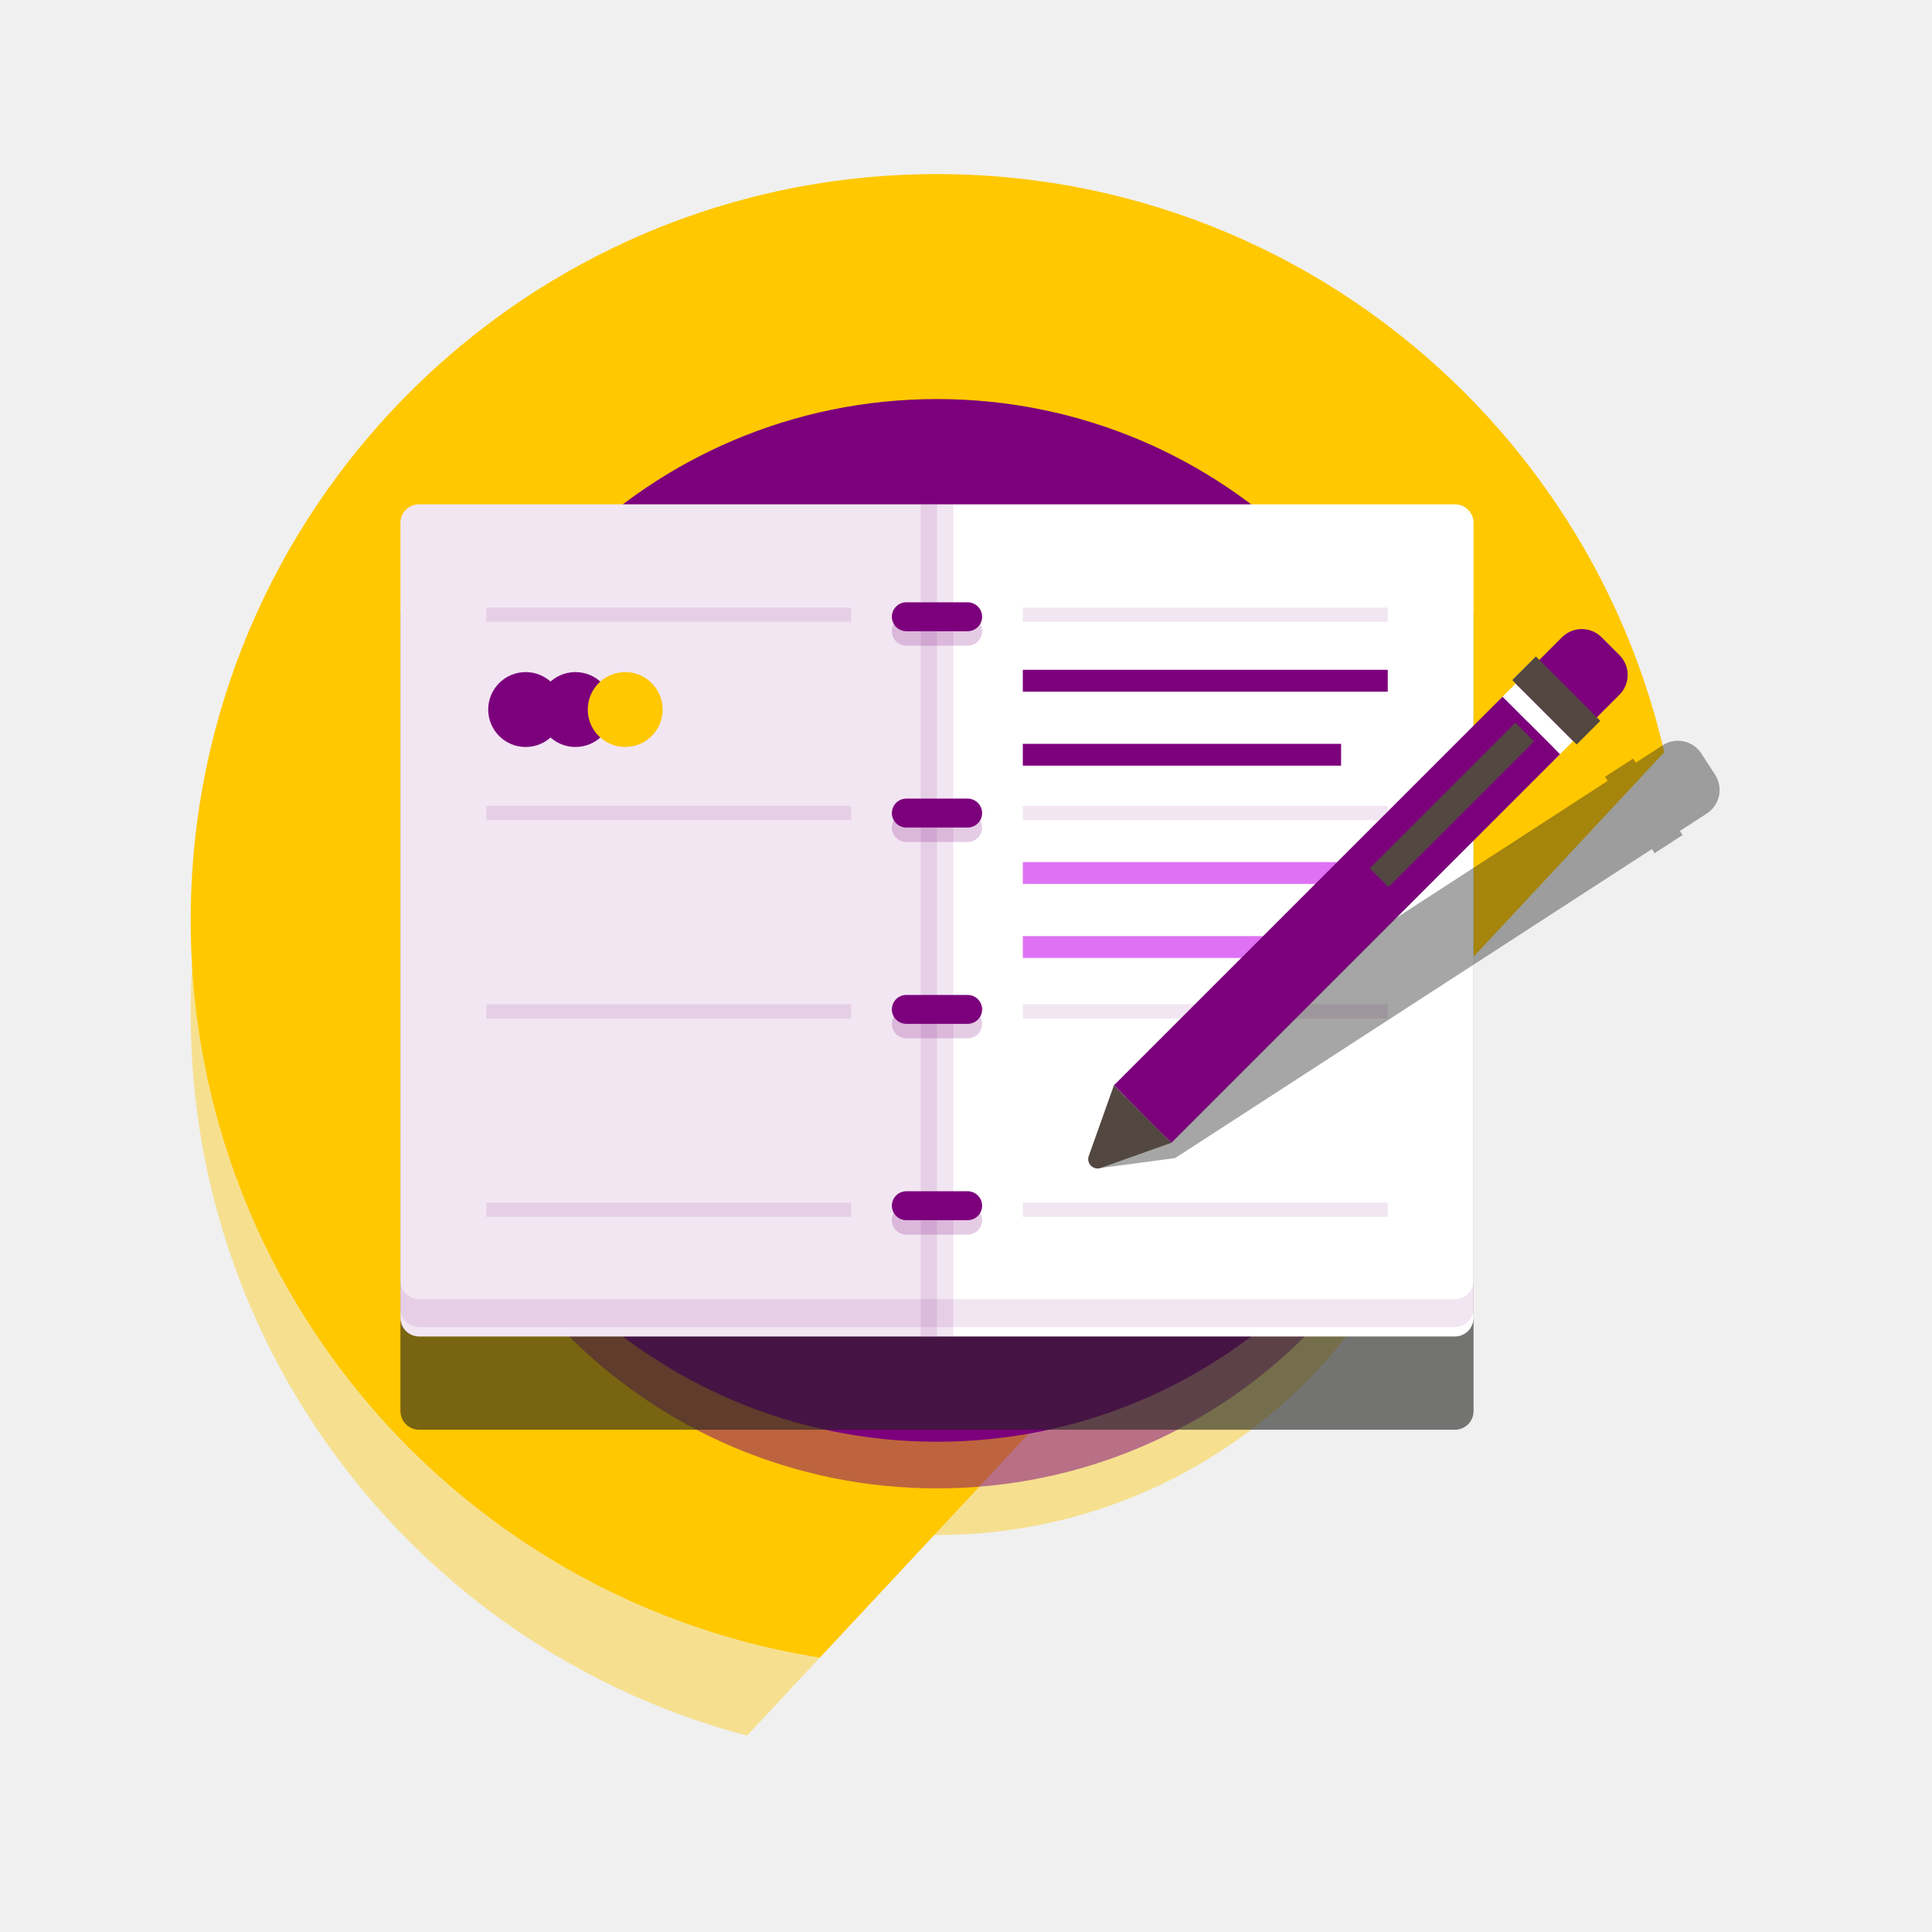
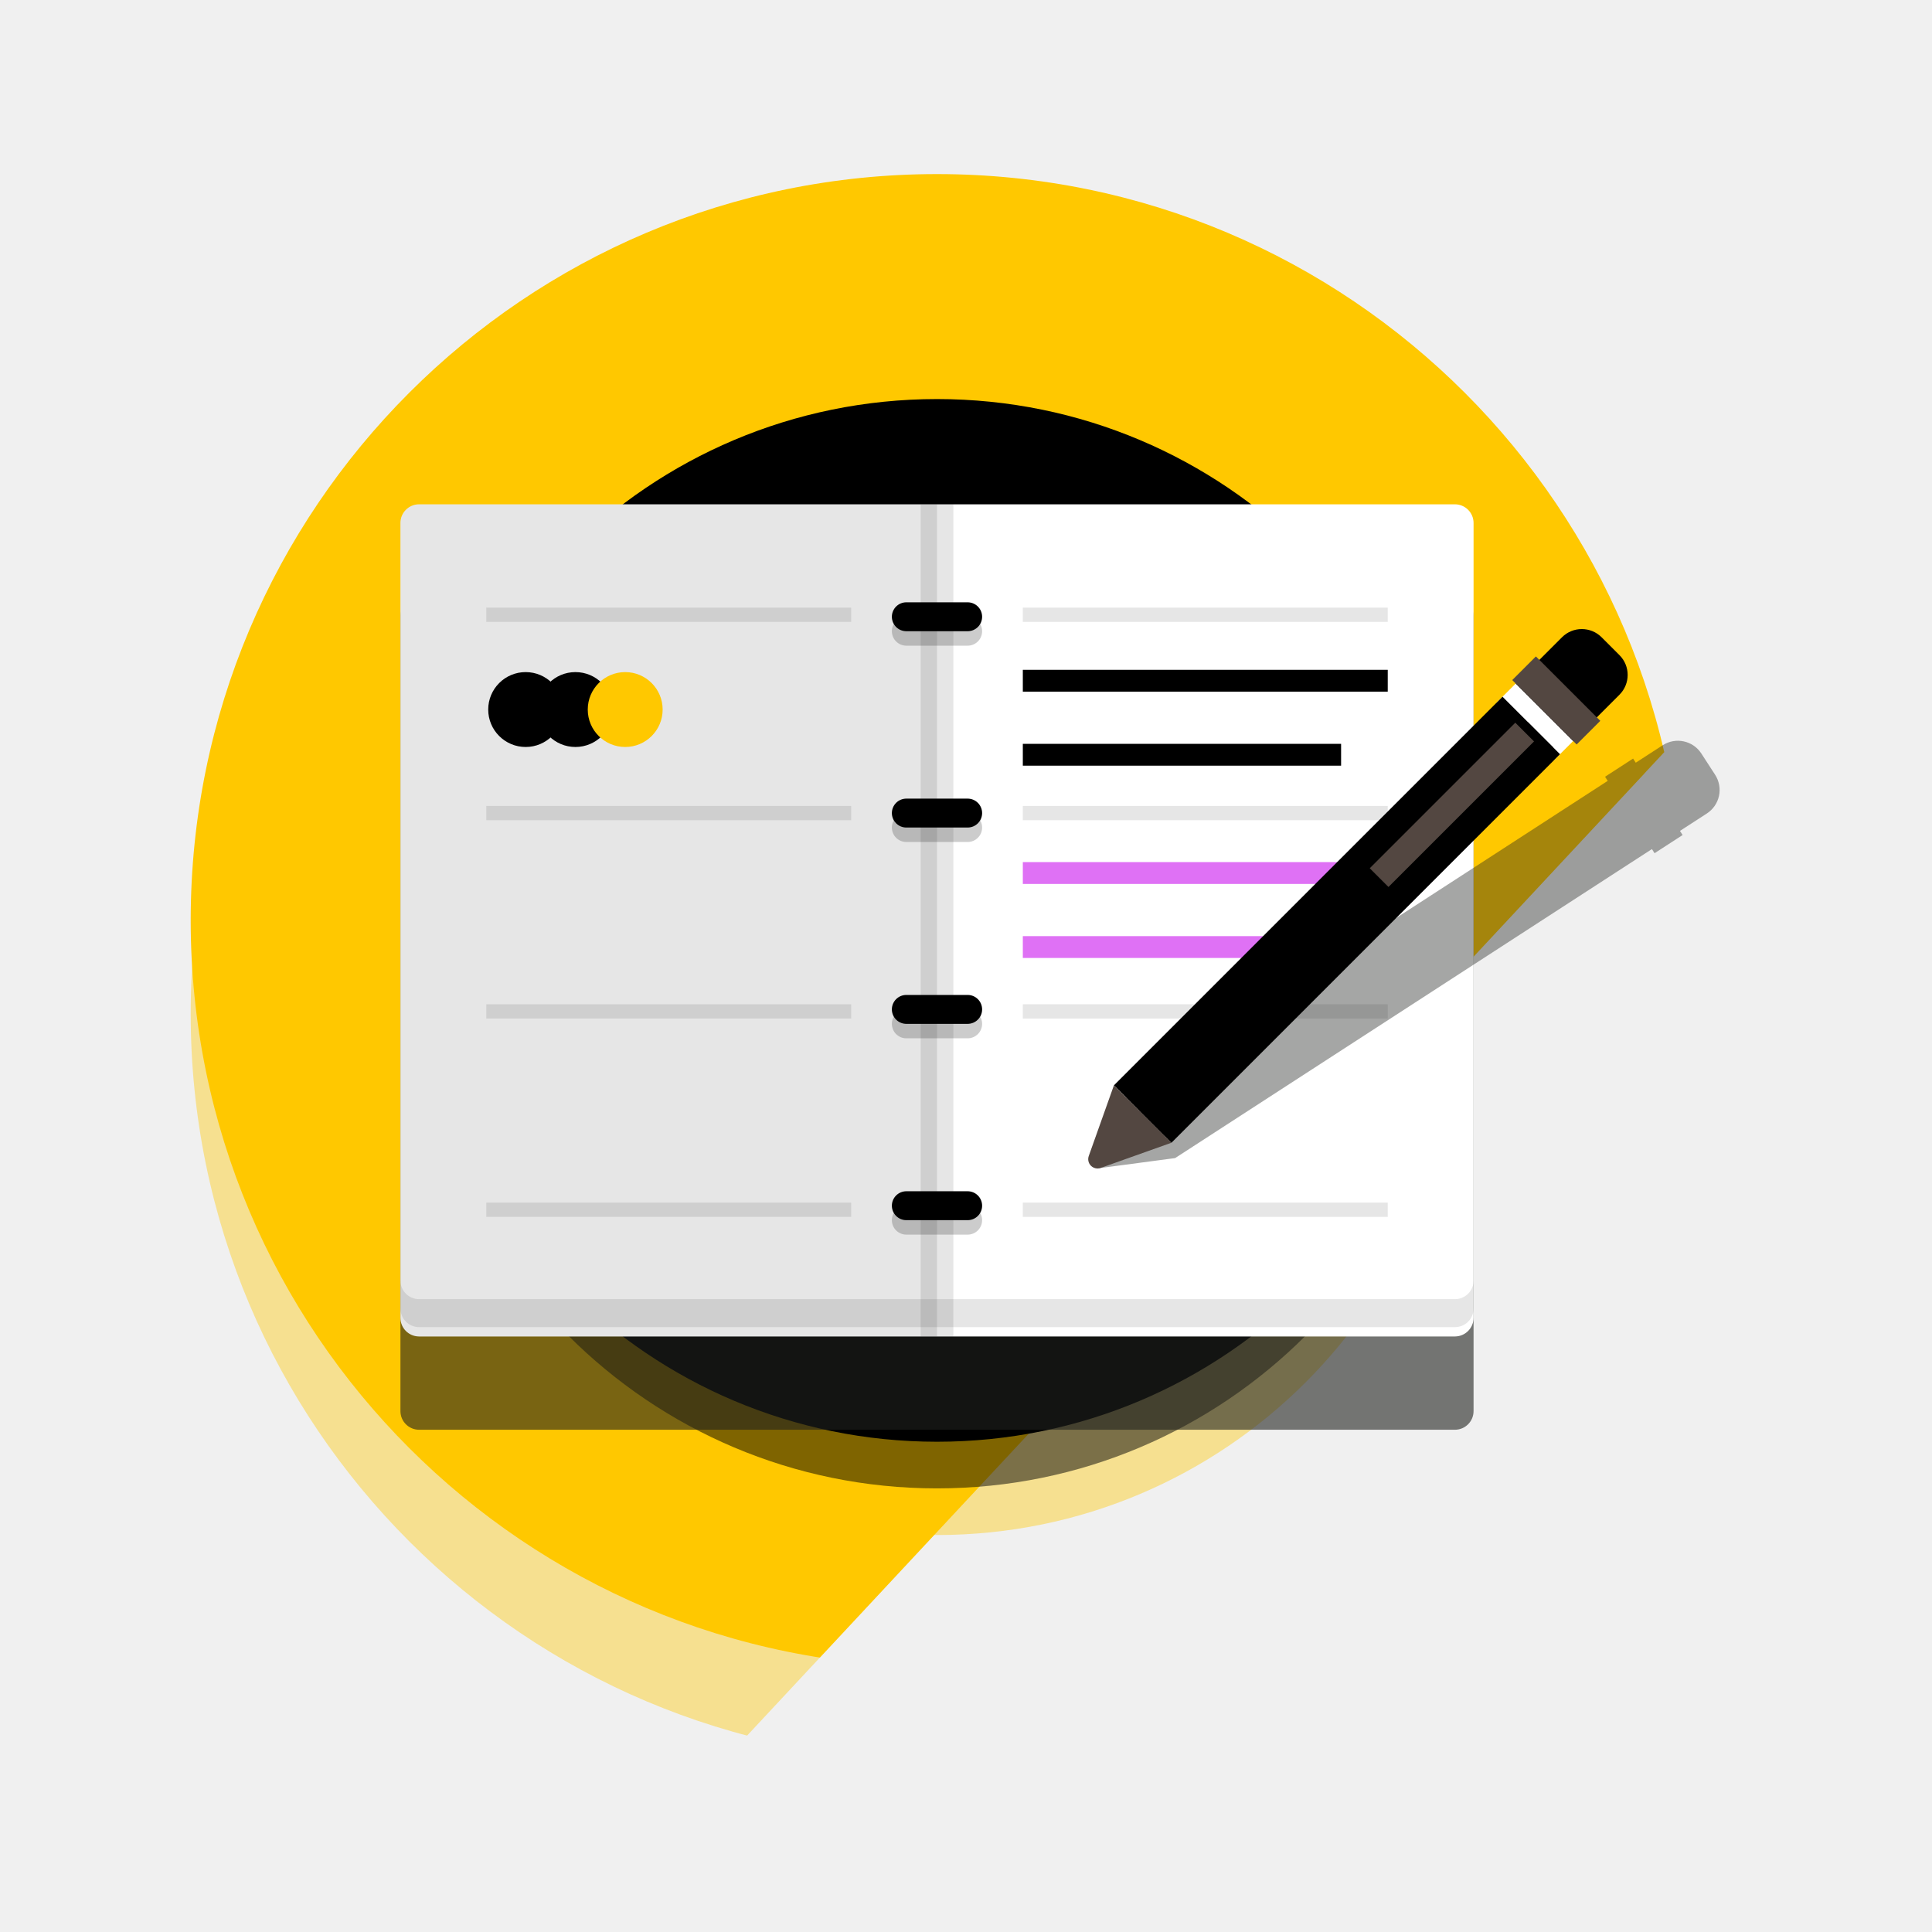
<svg xmlns="http://www.w3.org/2000/svg" width="207.1px" height="207.1px" viewBox="-1.77 0 207.1 207.1">
  <defs>
    <clipPath id="clip-path">
      <path id="Path_84" data-name="Path 84" d="M1008.309,874.771V816.1h-197.1v207.1h58.675Z" fill="none" />
    </clipPath>
  </defs>
  <g id="Group_81" data-name="Group 81" transform="translate(-811.208 -816.095)">
    <circle id="Ellipse_138" data-name="Ellipse 138" cx="55.885" cy="55.885" r="55.885" transform="translate(853.995 868.872)" fill="#ffc800" opacity="0.4" />
    <g id="Group_74" data-name="Group 74">
      <g id="Group_73" data-name="Group 73" clip-path="url(#clip-path)">
        <circle id="Ellipse_139" data-name="Ellipse 139" cx="80" cy="80" r="80" transform="translate(829.879 844.756)" fill="#ffc800" opacity="0.4" />
        <circle id="Ellipse_140" data-name="Ellipse 140" cx="80" cy="80" r="80" transform="translate(829.879 834.756)" fill="#ffc800" />
      </g>
    </g>
-     <circle id="Ellipse_141" data-name="Ellipse 141" cx="55.885" cy="55.885" r="55.885" transform="translate(853.995 863.872)" fill="#7c007c" opacity="0.5" />
-     <circle id="Ellipse_142" data-name="Ellipse 142" cx="55.885" cy="55.885" r="55.885" transform="translate(853.995 858.872)" fill="#7c007c" />
+     <circle id="Ellipse_141" data-name="Ellipse 141" cx="55.885" cy="55.885" r="55.885" transform="translate(853.995 863.872)" fill="#000000" opacity="0.5" />
+     <circle id="Ellipse_142" data-name="Ellipse 142" cx="55.885" cy="55.885" r="55.885" transform="translate(853.995 858.872)" fill="#000000" />
    <g id="Group_80" data-name="Group 80">
      <rect id="Rectangle_75" data-name="Rectangle 75" width="115.033" height="89.201" rx="2" transform="translate(852.363 880.155)" fill="#1f211e" opacity="0.6" />
      <rect id="Rectangle_76" data-name="Rectangle 76" width="115.033" height="89.201" rx="2" transform="translate(852.363 870.155)" fill="#fff" />
-       <path id="Path_85" data-name="Path 85" d="M909.879,870.155H854.363a2,2,0,0,0-2,2v85.2a2,2,0,0,0,2,2h55.516Z" fill="#7c007c" opacity="0.1" />
-       <path id="Path_86" data-name="Path 86" d="M965.4,955.357H854.363a2,2,0,0,1-2-2v3a2,2,0,0,0,2,2H965.4a2,2,0,0,0,2-2v-3A2,2,0,0,1,965.4,955.357Z" fill="#7c007c" opacity="0.1" />
-       <rect id="Rectangle_77" data-name="Rectangle 77" width="3.505" height="89.201" transform="translate(908.127 870.155)" fill="#7c007c" opacity="0.1" />
+       <path id="Path_85" data-name="Path 85" d="M909.879,870.155H854.363a2,2,0,0,0-2,2v85.2a2,2,0,0,0,2,2h55.516Z" fill="#000000" opacity="0.1" />
+       <path id="Path_86" data-name="Path 86" d="M965.4,955.357H854.363a2,2,0,0,1-2-2v3a2,2,0,0,0,2,2H965.4a2,2,0,0,0,2-2v-3A2,2,0,0,1,965.4,955.357Z" fill="#000000" opacity="0.1" />
+       <rect id="Rectangle_77" data-name="Rectangle 77" width="3.505" height="89.201" transform="translate(908.127 870.155)" fill="#000000" opacity="0.1" />
      <g id="Group_75" data-name="Group 75">
-         <rect id="Rectangle_78" data-name="Rectangle 78" width="9.674" height="3.099" rx="1.55" transform="translate(905.042 882.209)" fill="#7c007c" opacity="0.2" />
-         <rect id="Rectangle_79" data-name="Rectangle 79" width="9.674" height="3.099" rx="1.55" transform="translate(905.042 880.659)" fill="#7c007c" />
+         <rect id="Rectangle_78" data-name="Rectangle 78" width="9.674" height="3.099" rx="1.55" transform="translate(905.042 882.209)" fill="#000000" opacity="0.2" />
+         <rect id="Rectangle_79" data-name="Rectangle 79" width="9.674" height="3.099" rx="1.55" transform="translate(905.042 880.659)" fill="#000000" />
      </g>
      <g id="Group_76" data-name="Group 76">
-         <rect id="Rectangle_80" data-name="Rectangle 80" width="9.674" height="3.099" rx="1.55" transform="translate(905.042 903.253)" fill="#7c007c" opacity="0.2" />
-         <rect id="Rectangle_81" data-name="Rectangle 81" width="9.674" height="3.099" rx="1.55" transform="translate(905.042 901.703)" fill="#7c007c" />
+         <rect id="Rectangle_80" data-name="Rectangle 80" width="9.674" height="3.099" rx="1.55" transform="translate(905.042 903.253)" fill="#000000" opacity="0.2" />
+         <rect id="Rectangle_81" data-name="Rectangle 81" width="9.674" height="3.099" rx="1.55" transform="translate(905.042 901.703)" fill="#000000" />
      </g>
      <g id="Group_77" data-name="Group 77">
-         <rect id="Rectangle_82" data-name="Rectangle 82" width="9.674" height="3.099" rx="1.55" transform="translate(905.042 924.297)" fill="#7c007c" opacity="0.2" />
-         <rect id="Rectangle_83" data-name="Rectangle 83" width="9.674" height="3.099" rx="1.55" transform="translate(905.042 922.747)" fill="#7c007c" />
+         <rect id="Rectangle_82" data-name="Rectangle 82" width="9.674" height="3.099" rx="1.55" transform="translate(905.042 924.297)" fill="#000000" opacity="0.2" />
+         <rect id="Rectangle_83" data-name="Rectangle 83" width="9.674" height="3.099" rx="1.55" transform="translate(905.042 922.747)" fill="#000000" />
      </g>
      <g id="Group_78" data-name="Group 78">
-         <rect id="Rectangle_84" data-name="Rectangle 84" width="9.674" height="3.099" rx="1.55" transform="translate(905.042 945.341)" fill="#7c007c" opacity="0.2" />
-         <rect id="Rectangle_85" data-name="Rectangle 85" width="9.674" height="3.099" rx="1.55" transform="translate(905.042 943.791)" fill="#7c007c" />
+         <rect id="Rectangle_84" data-name="Rectangle 84" width="9.674" height="3.099" rx="1.55" transform="translate(905.042 945.341)" fill="#000000" opacity="0.2" />
+         <rect id="Rectangle_85" data-name="Rectangle 85" width="9.674" height="3.099" rx="1.55" transform="translate(905.042 943.791)" fill="#000000" />
      </g>
-       <rect id="Rectangle_86" data-name="Rectangle 86" width="39.117" height="1.532" transform="translate(861.563 881.227)" fill="#7c007c" opacity="0.1" />
-       <rect id="Rectangle_87" data-name="Rectangle 87" width="39.117" height="1.532" transform="translate(861.563 902.487)" fill="#7c007c" opacity="0.1" />
-       <rect id="Rectangle_88" data-name="Rectangle 88" width="39.117" height="1.532" transform="translate(861.563 923.747)" fill="#7c007c" opacity="0.1" />
-       <rect id="Rectangle_89" data-name="Rectangle 89" width="39.117" height="1.532" transform="translate(861.563 945.007)" fill="#7c007c" opacity="0.1" />
-       <rect id="Rectangle_90" data-name="Rectangle 90" width="39.117" height="1.532" transform="translate(958.196 882.759) rotate(-180)" fill="#7c007c" opacity="0.1" />
-       <rect id="Rectangle_91" data-name="Rectangle 91" width="39.117" height="1.532" transform="translate(958.196 904.019) rotate(-180)" fill="#7c007c" opacity="0.1" />
-       <rect id="Rectangle_92" data-name="Rectangle 92" width="39.117" height="1.532" transform="translate(958.196 925.279) rotate(-180)" fill="#7c007c" opacity="0.1" />
-       <rect id="Rectangle_93" data-name="Rectangle 93" width="39.117" height="1.532" transform="translate(958.196 946.539) rotate(-180)" fill="#7c007c" opacity="0.1" />
-       <rect id="Rectangle_94" data-name="Rectangle 94" width="34.117" height="2.34" transform="translate(919.079 895.831)" fill="#7c007c" />
-       <rect id="Rectangle_95" data-name="Rectangle 95" width="39.117" height="2.34" transform="translate(919.079 887.896)" fill="#7c007c" />
+       <rect id="Rectangle_86" data-name="Rectangle 86" width="39.117" height="1.532" transform="translate(861.563 881.227)" fill="#000000" opacity="0.1" />
+       <rect id="Rectangle_87" data-name="Rectangle 87" width="39.117" height="1.532" transform="translate(861.563 902.487)" fill="#000000" opacity="0.1" />
+       <rect id="Rectangle_88" data-name="Rectangle 88" width="39.117" height="1.532" transform="translate(861.563 923.747)" fill="#000000" opacity="0.1" />
+       <rect id="Rectangle_89" data-name="Rectangle 89" width="39.117" height="1.532" transform="translate(861.563 945.007)" fill="#000000" opacity="0.1" />
+       <rect id="Rectangle_90" data-name="Rectangle 90" width="39.117" height="1.532" transform="translate(958.196 882.759) rotate(-180)" fill="#000000" opacity="0.1" />
+       <rect id="Rectangle_91" data-name="Rectangle 91" width="39.117" height="1.532" transform="translate(958.196 904.019) rotate(-180)" fill="#000000" opacity="0.1" />
+       <rect id="Rectangle_92" data-name="Rectangle 92" width="39.117" height="1.532" transform="translate(958.196 925.279) rotate(-180)" fill="#000000" opacity="0.1" />
+       <rect id="Rectangle_93" data-name="Rectangle 93" width="39.117" height="1.532" transform="translate(958.196 946.539) rotate(-180)" fill="#000000" opacity="0.1" />
+       <rect id="Rectangle_94" data-name="Rectangle 94" width="34.117" height="2.34" transform="translate(919.079 895.831)" fill="#000000" />
+       <rect id="Rectangle_95" data-name="Rectangle 95" width="39.117" height="2.34" transform="translate(919.079 887.896)" fill="#000000" />
      <rect id="Rectangle_96" data-name="Rectangle 96" width="34.117" height="2.34" transform="translate(919.079 916.443)" fill="#df71f5" />
      <rect id="Rectangle_97" data-name="Rectangle 97" width="39.117" height="2.34" transform="translate(919.079 908.508)" fill="#df71f5" />
      <path id="Path_87" data-name="Path 87" d="M993.288,899.144l-1.474-2.275a3,3,0,0,0-4.149-.886l-2.882,1.868-.286-.442-3.007,1.949.286.442-1.678,1.088-.774.5-48.657,31.538-4.229,6.855a1,1,0,0,0,.983,1.516l7.984-1.061L984.062,908.7l.774-.5,1.678-1.087.286.441,3.007-1.949-.286-.441,2.882-1.868A3,3,0,0,0,993.288,899.144Z" fill="#1f211e" opacity="0.4" />
      <g id="Group_79" data-name="Group 79">
        <rect id="Rectangle_98" data-name="Rectangle 98" width="8.711" height="3.844" transform="translate(972.567 888.715) rotate(45)" fill="#fff" />
-         <rect id="Rectangle_99" data-name="Rectangle 99" width="8.711" height="58.907" transform="translate(970.501 890.781) rotate(45)" fill="#7c007c" />
-         <rect id="Rectangle_100" data-name="Rectangle 100" width="3.816" height="58.907" transform="translate(973.232 893.512) rotate(45)" fill="#7c007c" opacity="0.8" />
+         <rect id="Rectangle_99" data-name="Rectangle 99" width="8.711" height="58.907" transform="translate(970.501 890.781) rotate(45)" fill="#000000" />
+         <rect id="Rectangle_100" data-name="Rectangle 100" width="3.816" height="58.907" transform="translate(973.232 893.512) rotate(45)" fill="#000000" opacity="0.8" />
        <path id="Path_88" data-name="Path 88" d="M926.144,940.02l2.7-7.586,6.159,6.16-7.586,2.7A1,1,0,0,1,926.144,940.02Z" fill="#534741" />
-         <path id="Rectangle_101" data-name="Rectangle 101" d="M3,0H5.711a3,3,0,0,1,3,3v7.017a0,0,0,0,1,0,0H0a0,0,0,0,1,0,0V3A3,3,0,0,1,3,0Z" transform="translate(978.998 882.284) rotate(45)" fill="#7c007c" />
+         <path id="Rectangle_101" data-name="Rectangle 101" d="M3,0H5.711a3,3,0,0,1,3,3v7.017a0,0,0,0,1,0,0H0a0,0,0,0,1,0,0V3A3,3,0,0,1,3,0Z" transform="translate(978.998 882.284) rotate(45)" fill="#000000" />
        <rect id="Rectangle_102" data-name="Rectangle 102" width="2.838" height="22.065" transform="translate(971.87 893.565) rotate(45)" fill="#534741" />
        <rect id="Rectangle_103" data-name="Rectangle 103" width="9.763" height="3.583" transform="translate(974.077 886.461) rotate(45)" fill="#534741" />
      </g>
-       <circle id="Ellipse_143" data-name="Ellipse 143" cx="4.014" cy="4.014" r="4.014" transform="translate(861.772 888.14)" fill="#7c007c" />
-       <circle id="Ellipse_144" data-name="Ellipse 144" cx="4.014" cy="4.014" r="4.014" transform="translate(867.107 888.14)" fill="#7c007c" />
+       <circle id="Ellipse_143" data-name="Ellipse 143" cx="4.014" cy="4.014" r="4.014" transform="translate(861.772 888.14)" fill="#000000" />
+       <circle id="Ellipse_144" data-name="Ellipse 144" cx="4.014" cy="4.014" r="4.014" transform="translate(867.107 888.14)" fill="#000000" />
      <circle id="Ellipse_145" data-name="Ellipse 145" cx="4.014" cy="4.014" r="4.014" transform="translate(872.442 888.14)" fill="#ffc800" />
    </g>
  </g>
</svg>
